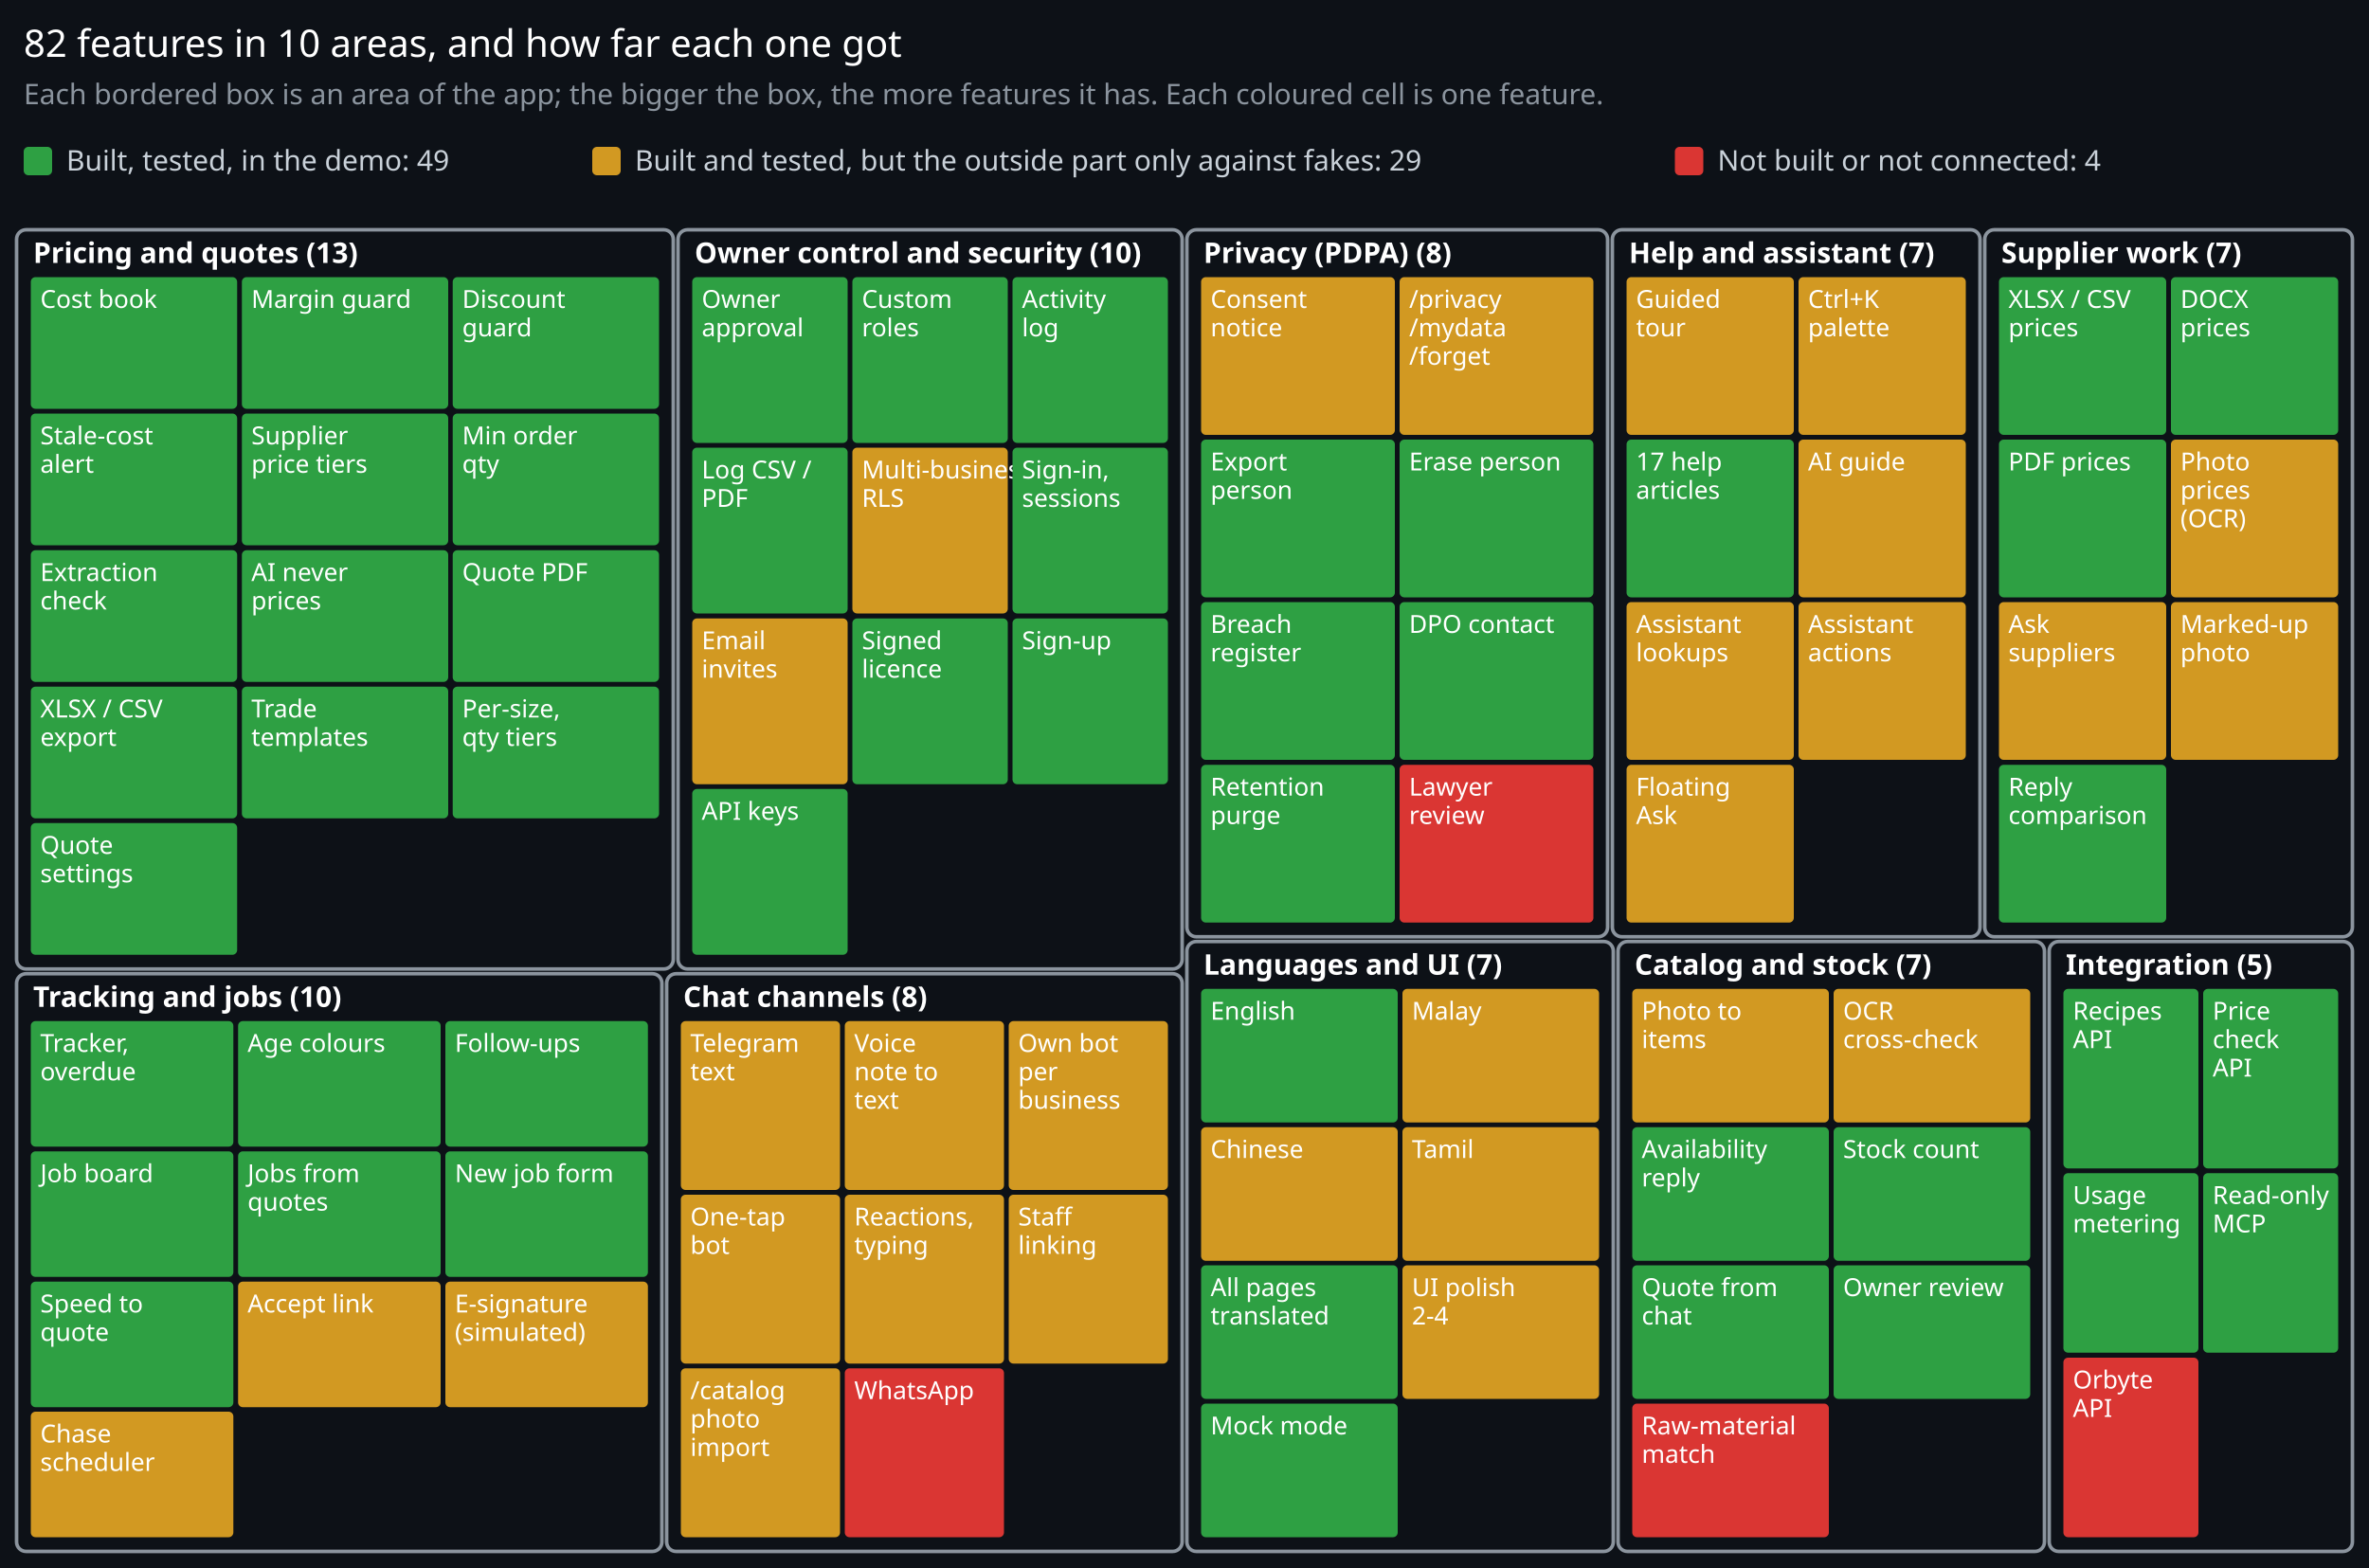
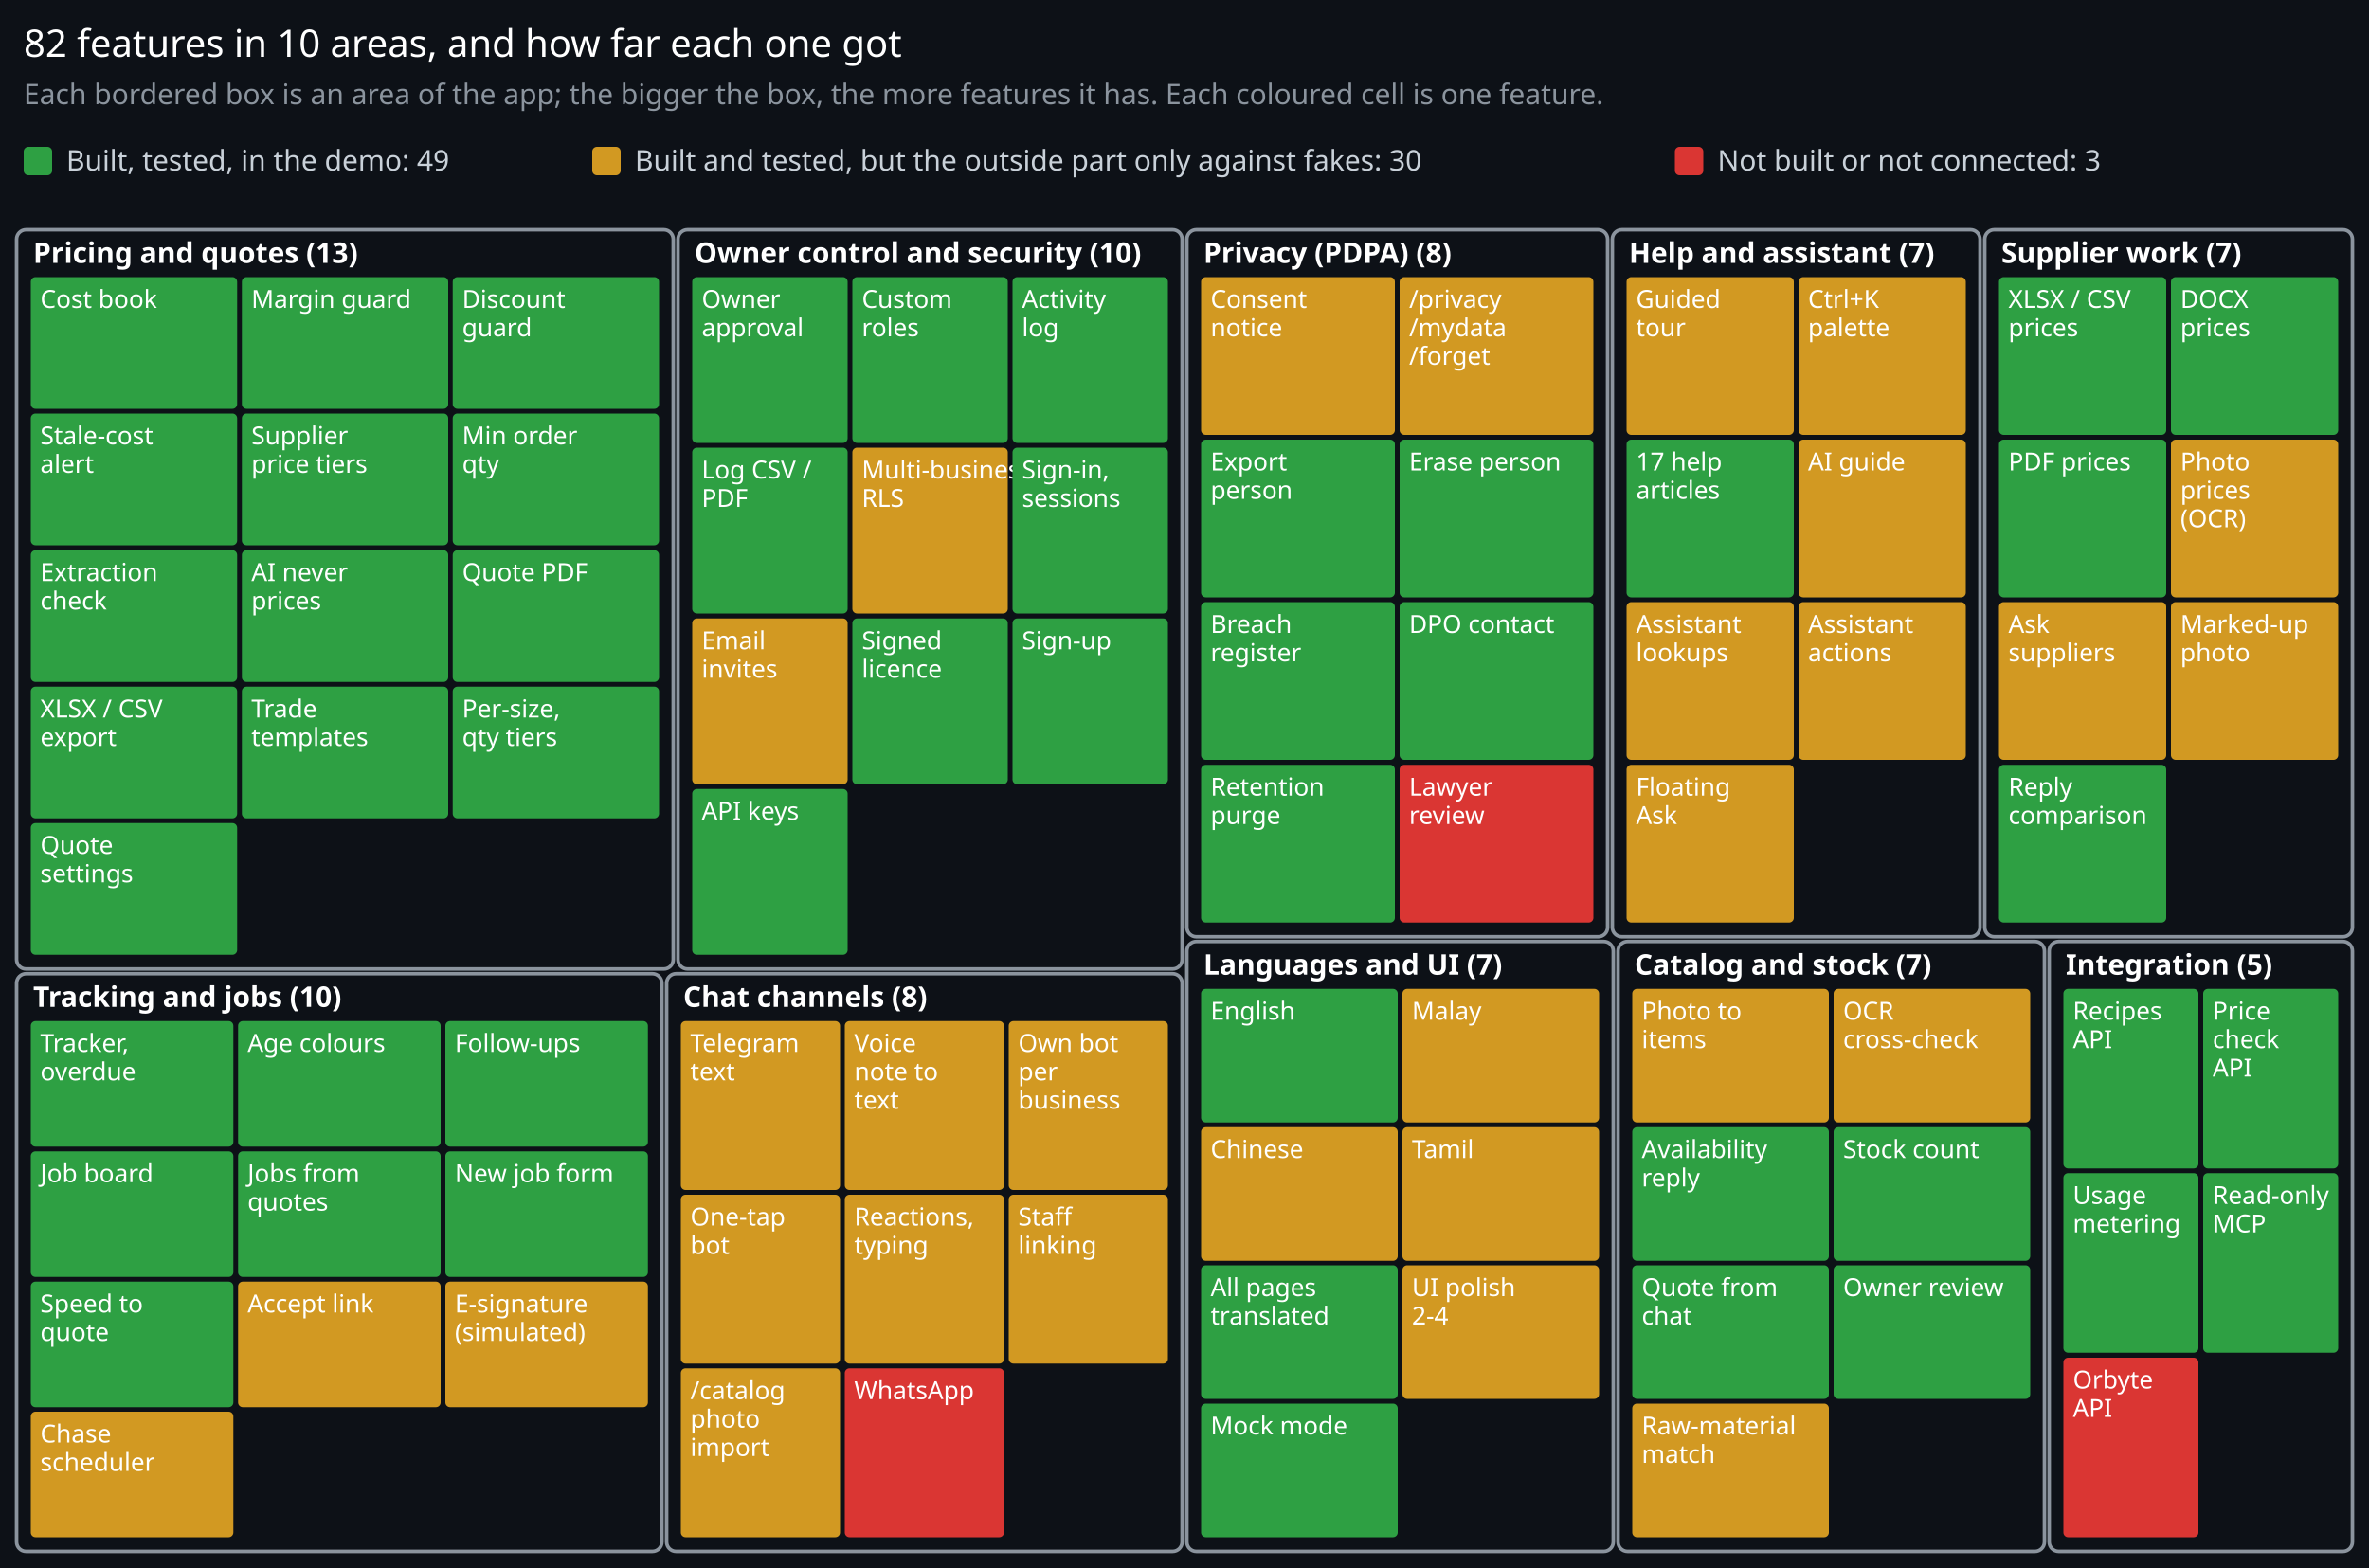
<svg xmlns="http://www.w3.org/2000/svg" width="1000" height="662" viewBox="0 0 1000 662">
  <rect width="100%" height="100%" fill="#0d1117" />
  <text x="10" y="24" fill="#fff" font-family="sans-serif" font-size="16">82 features in 10 areas, and how far each one got</text>
  <text x="10" y="44" fill="#8b949e" font-family="sans-serif" font-size="12">Each bordered box is an area of the app; the bigger the box, the more features it has. Each coloured cell is one feature.</text>
  <rect x="10" y="62" width="12" height="12" rx="2" fill="#2ea043" />
  <text x="28" y="72" fill="#c9d1d9" font-family="sans-serif" font-size="12">Built, tested, in the demo: 49</text>
  <rect x="250" y="62" width="12" height="12" rx="2" fill="#d29922" />
-   <text x="268" y="72" fill="#c9d1d9" font-family="sans-serif" font-size="12">Built and tested, but the outside part only against fakes: 29</text>
+   <text x="268" y="72" fill="#c9d1d9" font-family="sans-serif" font-size="12">Built and tested, but the outside part only against fakes: 30</text>
  <rect x="707" y="62" width="12" height="12" rx="2" fill="#da3633" />
-   <text x="725" y="72" fill="#c9d1d9" font-family="sans-serif" font-size="12">Not built or not connected: 4</text>
+   <text x="725" y="72" fill="#c9d1d9" font-family="sans-serif" font-size="12">Not built or not connected: 3</text>
  <rect x="7.0" y="97.0" width="277.2" height="312.1" rx="4" fill="none" stroke="#8b949e" stroke-width="1.5" />
  <text x="14.0" y="111.0" fill="#fff" font-family="sans-serif" font-size="12" font-weight="bold">Pricing and quotes (13)</text>
  <g>
    <rect x="13.0" y="117.0" width="87.1" height="55.6" rx="2" fill="#2ea043" />
    <text x="17.0" y="130.0" fill="#fff" font-family="sans-serif" font-size="10.5">Cost book</text>
  </g>
  <g>
    <rect x="102.1" y="117.0" width="87.1" height="55.6" rx="2" fill="#2ea043" />
    <text x="106.1" y="130.0" fill="#fff" font-family="sans-serif" font-size="10.5">Margin guard</text>
  </g>
  <g>
    <rect x="191.1" y="117.0" width="87.1" height="55.6" rx="2" fill="#2ea043" />
    <text x="195.1" y="130.0" fill="#fff" font-family="sans-serif" font-size="10.5">Discount</text>
    <text x="195.1" y="142.0" fill="#fff" font-family="sans-serif" font-size="10.5">guard</text>
  </g>
  <g>
    <rect x="13.0" y="174.6" width="87.1" height="55.6" rx="2" fill="#2ea043" />
    <text x="17.0" y="187.6" fill="#fff" font-family="sans-serif" font-size="10.5">Stale-cost</text>
    <text x="17.0" y="199.6" fill="#fff" font-family="sans-serif" font-size="10.5">alert</text>
  </g>
  <g>
    <rect x="102.1" y="174.6" width="87.1" height="55.6" rx="2" fill="#2ea043" />
    <text x="106.1" y="187.6" fill="#fff" font-family="sans-serif" font-size="10.5">Supplier</text>
    <text x="106.1" y="199.6" fill="#fff" font-family="sans-serif" font-size="10.5">price tiers</text>
  </g>
  <g>
    <rect x="191.1" y="174.6" width="87.1" height="55.6" rx="2" fill="#2ea043" />
    <text x="195.1" y="187.6" fill="#fff" font-family="sans-serif" font-size="10.5">Min order</text>
    <text x="195.1" y="199.6" fill="#fff" font-family="sans-serif" font-size="10.5">qty</text>
  </g>
  <g>
    <rect x="13.0" y="232.3" width="87.1" height="55.6" rx="2" fill="#2ea043" />
    <text x="17.0" y="245.3" fill="#fff" font-family="sans-serif" font-size="10.5">Extraction</text>
    <text x="17.0" y="257.3" fill="#fff" font-family="sans-serif" font-size="10.5">check</text>
  </g>
  <g>
    <rect x="102.1" y="232.3" width="87.1" height="55.6" rx="2" fill="#2ea043" />
    <text x="106.1" y="245.3" fill="#fff" font-family="sans-serif" font-size="10.5">AI never</text>
    <text x="106.1" y="257.3" fill="#fff" font-family="sans-serif" font-size="10.5">prices</text>
  </g>
  <g>
    <rect x="191.1" y="232.3" width="87.1" height="55.6" rx="2" fill="#2ea043" />
    <text x="195.1" y="245.3" fill="#fff" font-family="sans-serif" font-size="10.5">Quote PDF</text>
  </g>
  <g>
    <rect x="13.0" y="289.9" width="87.1" height="55.6" rx="2" fill="#2ea043" />
    <text x="17.0" y="302.9" fill="#fff" font-family="sans-serif" font-size="10.5">XLSX / CSV</text>
    <text x="17.0" y="314.9" fill="#fff" font-family="sans-serif" font-size="10.5">export</text>
  </g>
  <g>
    <rect x="102.1" y="289.9" width="87.1" height="55.6" rx="2" fill="#2ea043" />
    <text x="106.1" y="302.9" fill="#fff" font-family="sans-serif" font-size="10.5">Trade</text>
    <text x="106.1" y="314.9" fill="#fff" font-family="sans-serif" font-size="10.5">templates</text>
  </g>
  <g>
    <rect x="191.1" y="289.9" width="87.1" height="55.6" rx="2" fill="#2ea043" />
    <text x="195.1" y="302.9" fill="#fff" font-family="sans-serif" font-size="10.5">Per-size,</text>
    <text x="195.1" y="314.9" fill="#fff" font-family="sans-serif" font-size="10.5">qty tiers</text>
  </g>
  <g>
    <rect x="13.0" y="347.5" width="87.1" height="55.6" rx="2" fill="#2ea043" />
    <text x="17.0" y="360.5" fill="#fff" font-family="sans-serif" font-size="10.5">Quote</text>
    <text x="17.0" y="372.5" fill="#fff" font-family="sans-serif" font-size="10.5">settings</text>
  </g>
  <rect x="286.2" y="97.0" width="212.8" height="312.1" rx="4" fill="none" stroke="#8b949e" stroke-width="1.5" />
  <text x="293.2" y="111.0" fill="#fff" font-family="sans-serif" font-size="12" font-weight="bold">Owner control and security (10)</text>
  <g>
    <rect x="292.2" y="117.0" width="65.6" height="70.0" rx="2" fill="#2ea043" />
    <text x="296.2" y="130.0" fill="#fff" font-family="sans-serif" font-size="10.5">Owner</text>
    <text x="296.2" y="142.0" fill="#fff" font-family="sans-serif" font-size="10.5">approval</text>
  </g>
  <g>
    <rect x="359.8" y="117.0" width="65.6" height="70.0" rx="2" fill="#2ea043" />
    <text x="363.8" y="130.0" fill="#fff" font-family="sans-serif" font-size="10.5">Custom</text>
    <text x="363.8" y="142.0" fill="#fff" font-family="sans-serif" font-size="10.5">roles</text>
  </g>
  <g>
    <rect x="427.4" y="117.0" width="65.6" height="70.0" rx="2" fill="#2ea043" />
    <text x="431.4" y="130.0" fill="#fff" font-family="sans-serif" font-size="10.5">Activity</text>
    <text x="431.4" y="142.0" fill="#fff" font-family="sans-serif" font-size="10.5">log</text>
  </g>
  <g>
    <rect x="292.2" y="189.0" width="65.6" height="70.0" rx="2" fill="#2ea043" />
    <text x="296.2" y="202.0" fill="#fff" font-family="sans-serif" font-size="10.5">Log CSV /</text>
    <text x="296.2" y="214.0" fill="#fff" font-family="sans-serif" font-size="10.5">PDF</text>
  </g>
  <g>
    <rect x="359.8" y="189.0" width="65.6" height="70.0" rx="2" fill="#d29922" />
    <text x="363.8" y="202.0" fill="#fff" font-family="sans-serif" font-size="10.5">Multi-business</text>
    <text x="363.8" y="214.0" fill="#fff" font-family="sans-serif" font-size="10.5">RLS</text>
  </g>
  <g>
    <rect x="427.4" y="189.0" width="65.6" height="70.0" rx="2" fill="#2ea043" />
    <text x="431.4" y="202.0" fill="#fff" font-family="sans-serif" font-size="10.5">Sign-in,</text>
    <text x="431.4" y="214.0" fill="#fff" font-family="sans-serif" font-size="10.5">sessions</text>
  </g>
  <g>
    <rect x="292.2" y="261.1" width="65.6" height="70.0" rx="2" fill="#d29922" />
    <text x="296.2" y="274.1" fill="#fff" font-family="sans-serif" font-size="10.5">Email</text>
    <text x="296.2" y="286.1" fill="#fff" font-family="sans-serif" font-size="10.5">invites</text>
  </g>
  <g>
    <rect x="359.8" y="261.1" width="65.6" height="70.0" rx="2" fill="#2ea043" />
    <text x="363.8" y="274.1" fill="#fff" font-family="sans-serif" font-size="10.5">Signed</text>
    <text x="363.8" y="286.1" fill="#fff" font-family="sans-serif" font-size="10.5">licence</text>
  </g>
  <g>
    <rect x="427.4" y="261.1" width="65.6" height="70.0" rx="2" fill="#2ea043" />
    <text x="431.4" y="274.1" fill="#fff" font-family="sans-serif" font-size="10.5">Sign-up</text>
  </g>
  <g>
    <rect x="292.2" y="333.1" width="65.6" height="70.0" rx="2" fill="#2ea043" />
    <text x="296.2" y="346.1" fill="#fff" font-family="sans-serif" font-size="10.5">API keys</text>
  </g>
  <rect x="7.0" y="411.1" width="272.4" height="243.9" rx="4" fill="none" stroke="#8b949e" stroke-width="1.5" />
  <text x="14.0" y="425.1" fill="#fff" font-family="sans-serif" font-size="12" font-weight="bold">Tracking and jobs (10)</text>
  <g>
    <rect x="13.0" y="431.1" width="85.5" height="53.0" rx="2" fill="#2ea043" />
    <text x="17.0" y="444.1" fill="#fff" font-family="sans-serif" font-size="10.5">Tracker,</text>
    <text x="17.0" y="456.1" fill="#fff" font-family="sans-serif" font-size="10.5">overdue</text>
  </g>
  <g>
    <rect x="100.5" y="431.1" width="85.5" height="53.0" rx="2" fill="#2ea043" />
    <text x="104.5" y="444.1" fill="#fff" font-family="sans-serif" font-size="10.5">Age colours</text>
  </g>
  <g>
    <rect x="188.0" y="431.1" width="85.5" height="53.0" rx="2" fill="#2ea043" />
    <text x="192.0" y="444.1" fill="#fff" font-family="sans-serif" font-size="10.5">Follow-ups</text>
  </g>
  <g>
    <rect x="13.0" y="486.1" width="85.5" height="53.0" rx="2" fill="#2ea043" />
    <text x="17.0" y="499.1" fill="#fff" font-family="sans-serif" font-size="10.5">Job board</text>
  </g>
  <g>
    <rect x="100.5" y="486.1" width="85.5" height="53.0" rx="2" fill="#2ea043" />
    <text x="104.5" y="499.1" fill="#fff" font-family="sans-serif" font-size="10.5">Jobs from</text>
    <text x="104.5" y="511.1" fill="#fff" font-family="sans-serif" font-size="10.5">quotes</text>
  </g>
  <g>
    <rect x="188.0" y="486.1" width="85.5" height="53.0" rx="2" fill="#2ea043" />
    <text x="192.0" y="499.1" fill="#fff" font-family="sans-serif" font-size="10.5">New job form</text>
  </g>
  <g>
    <rect x="13.0" y="541.1" width="85.5" height="53.0" rx="2" fill="#2ea043" />
    <text x="17.0" y="554.1" fill="#fff" font-family="sans-serif" font-size="10.5">Speed to</text>
    <text x="17.0" y="566.1" fill="#fff" font-family="sans-serif" font-size="10.5">quote</text>
  </g>
  <g>
    <rect x="100.5" y="541.1" width="85.5" height="53.0" rx="2" fill="#d29922" />
    <text x="104.5" y="554.1" fill="#fff" font-family="sans-serif" font-size="10.5">Accept link</text>
  </g>
  <g>
    <rect x="188.0" y="541.1" width="85.5" height="53.0" rx="2" fill="#d29922" />
    <text x="192.0" y="554.1" fill="#fff" font-family="sans-serif" font-size="10.5">E-signature</text>
    <text x="192.0" y="566.1" fill="#fff" font-family="sans-serif" font-size="10.5">(simulated)</text>
  </g>
  <g>
    <rect x="13.0" y="596.0" width="85.5" height="53.0" rx="2" fill="#d29922" />
    <text x="17.0" y="609.0" fill="#fff" font-family="sans-serif" font-size="10.5">Chase</text>
    <text x="17.0" y="621.0" fill="#fff" font-family="sans-serif" font-size="10.5">scheduler</text>
  </g>
  <rect x="281.4" y="411.1" width="217.6" height="243.9" rx="4" fill="none" stroke="#8b949e" stroke-width="1.5" />
  <text x="288.4" y="425.1" fill="#fff" font-family="sans-serif" font-size="12" font-weight="bold">Chat channels (8)</text>
  <g>
    <rect x="287.4" y="431.1" width="67.2" height="71.3" rx="2" fill="#d29922" />
    <text x="291.4" y="444.1" fill="#fff" font-family="sans-serif" font-size="10.5">Telegram</text>
    <text x="291.4" y="456.1" fill="#fff" font-family="sans-serif" font-size="10.5">text</text>
  </g>
  <g>
    <rect x="356.6" y="431.1" width="67.2" height="71.3" rx="2" fill="#d29922" />
    <text x="360.6" y="444.1" fill="#fff" font-family="sans-serif" font-size="10.5">Voice</text>
    <text x="360.6" y="456.1" fill="#fff" font-family="sans-serif" font-size="10.5">note to</text>
    <text x="360.6" y="468.1" fill="#fff" font-family="sans-serif" font-size="10.5">text</text>
  </g>
  <g>
    <rect x="425.8" y="431.1" width="67.2" height="71.3" rx="2" fill="#d29922" />
    <text x="429.8" y="444.1" fill="#fff" font-family="sans-serif" font-size="10.5">Own bot</text>
    <text x="429.8" y="456.1" fill="#fff" font-family="sans-serif" font-size="10.5">per</text>
    <text x="429.8" y="468.1" fill="#fff" font-family="sans-serif" font-size="10.5">business</text>
  </g>
  <g>
    <rect x="287.4" y="504.4" width="67.2" height="71.3" rx="2" fill="#d29922" />
    <text x="291.4" y="517.4" fill="#fff" font-family="sans-serif" font-size="10.5">One-tap</text>
    <text x="291.4" y="529.4" fill="#fff" font-family="sans-serif" font-size="10.5">bot</text>
  </g>
  <g>
    <rect x="356.6" y="504.4" width="67.2" height="71.3" rx="2" fill="#d29922" />
    <text x="360.6" y="517.4" fill="#fff" font-family="sans-serif" font-size="10.5">Reactions,</text>
    <text x="360.6" y="529.4" fill="#fff" font-family="sans-serif" font-size="10.5">typing</text>
  </g>
  <g>
    <rect x="425.8" y="504.4" width="67.2" height="71.3" rx="2" fill="#d29922" />
    <text x="429.8" y="517.4" fill="#fff" font-family="sans-serif" font-size="10.5">Staff</text>
    <text x="429.8" y="529.4" fill="#fff" font-family="sans-serif" font-size="10.5">linking</text>
  </g>
  <g>
    <rect x="287.4" y="577.7" width="67.2" height="71.3" rx="2" fill="#d29922" />
    <text x="291.4" y="590.7" fill="#fff" font-family="sans-serif" font-size="10.5">/catalog</text>
    <text x="291.4" y="602.7" fill="#fff" font-family="sans-serif" font-size="10.5">photo</text>
    <text x="291.4" y="614.7" fill="#fff" font-family="sans-serif" font-size="10.5">import</text>
  </g>
  <g>
    <rect x="356.6" y="577.7" width="67.2" height="71.3" rx="2" fill="#da3633" />
    <text x="360.6" y="590.7" fill="#fff" font-family="sans-serif" font-size="10.5">WhatsApp</text>
  </g>
  <rect x="501.0" y="97.0" width="177.6" height="298.5" rx="4" fill="none" stroke="#8b949e" stroke-width="1.5" />
  <text x="508.0" y="111.0" fill="#fff" font-family="sans-serif" font-size="12" font-weight="bold">Privacy (PDPA) (8)</text>
  <g>
    <rect x="507.0" y="117.0" width="81.8" height="66.6" rx="2" fill="#d29922" />
    <text x="511.0" y="130.0" fill="#fff" font-family="sans-serif" font-size="10.5">Consent</text>
    <text x="511.0" y="142.0" fill="#fff" font-family="sans-serif" font-size="10.5">notice</text>
  </g>
  <g>
    <rect x="590.8" y="117.0" width="81.8" height="66.6" rx="2" fill="#d29922" />
    <text x="594.8" y="130.0" fill="#fff" font-family="sans-serif" font-size="10.5">/privacy</text>
    <text x="594.8" y="142.0" fill="#fff" font-family="sans-serif" font-size="10.5">/mydata</text>
    <text x="594.8" y="154.0" fill="#fff" font-family="sans-serif" font-size="10.5">/forget</text>
  </g>
  <g>
    <rect x="507.0" y="185.6" width="81.8" height="66.6" rx="2" fill="#2ea043" />
    <text x="511.0" y="198.6" fill="#fff" font-family="sans-serif" font-size="10.5">Export</text>
    <text x="511.0" y="210.6" fill="#fff" font-family="sans-serif" font-size="10.5">person</text>
  </g>
  <g>
    <rect x="590.8" y="185.6" width="81.8" height="66.6" rx="2" fill="#2ea043" />
    <text x="594.8" y="198.6" fill="#fff" font-family="sans-serif" font-size="10.5">Erase person</text>
  </g>
  <g>
    <rect x="507.0" y="254.2" width="81.8" height="66.6" rx="2" fill="#2ea043" />
    <text x="511.0" y="267.2" fill="#fff" font-family="sans-serif" font-size="10.5">Breach</text>
    <text x="511.0" y="279.2" fill="#fff" font-family="sans-serif" font-size="10.5">register</text>
  </g>
  <g>
    <rect x="590.8" y="254.2" width="81.8" height="66.6" rx="2" fill="#2ea043" />
    <text x="594.8" y="267.2" fill="#fff" font-family="sans-serif" font-size="10.5">DPO contact</text>
  </g>
  <g>
    <rect x="507.0" y="322.9" width="81.8" height="66.6" rx="2" fill="#2ea043" />
    <text x="511.0" y="335.9" fill="#fff" font-family="sans-serif" font-size="10.5">Retention</text>
    <text x="511.0" y="347.9" fill="#fff" font-family="sans-serif" font-size="10.5">purge</text>
  </g>
  <g>
    <rect x="590.8" y="322.9" width="81.8" height="66.6" rx="2" fill="#da3633" />
    <text x="594.8" y="335.9" fill="#fff" font-family="sans-serif" font-size="10.5">Lawyer</text>
    <text x="594.8" y="347.9" fill="#fff" font-family="sans-serif" font-size="10.5">review</text>
  </g>
  <rect x="680.6" y="97.0" width="155.2" height="298.5" rx="4" fill="none" stroke="#8b949e" stroke-width="1.5" />
  <text x="687.6" y="111.0" fill="#fff" font-family="sans-serif" font-size="12" font-weight="bold">Help and assistant (7)</text>
  <g>
    <rect x="686.6" y="117.0" width="70.6" height="66.6" rx="2" fill="#d29922" />
    <text x="690.6" y="130.0" fill="#fff" font-family="sans-serif" font-size="10.5">Guided</text>
    <text x="690.6" y="142.0" fill="#fff" font-family="sans-serif" font-size="10.5">tour</text>
  </g>
  <g>
    <rect x="759.2" y="117.0" width="70.6" height="66.6" rx="2" fill="#d29922" />
    <text x="763.2" y="130.0" fill="#fff" font-family="sans-serif" font-size="10.5">Ctrl+K</text>
    <text x="763.2" y="142.0" fill="#fff" font-family="sans-serif" font-size="10.5">palette</text>
  </g>
  <g>
    <rect x="686.6" y="185.6" width="70.6" height="66.6" rx="2" fill="#2ea043" />
    <text x="690.6" y="198.6" fill="#fff" font-family="sans-serif" font-size="10.5">17 help</text>
    <text x="690.6" y="210.6" fill="#fff" font-family="sans-serif" font-size="10.5">articles</text>
  </g>
  <g>
    <rect x="759.2" y="185.6" width="70.6" height="66.6" rx="2" fill="#d29922" />
    <text x="763.2" y="198.6" fill="#fff" font-family="sans-serif" font-size="10.5">AI guide</text>
  </g>
  <g>
    <rect x="686.6" y="254.2" width="70.6" height="66.6" rx="2" fill="#d29922" />
    <text x="690.6" y="267.2" fill="#fff" font-family="sans-serif" font-size="10.5">Assistant</text>
    <text x="690.6" y="279.2" fill="#fff" font-family="sans-serif" font-size="10.5">lookups</text>
  </g>
  <g>
    <rect x="759.2" y="254.2" width="70.6" height="66.6" rx="2" fill="#d29922" />
    <text x="763.2" y="267.2" fill="#fff" font-family="sans-serif" font-size="10.5">Assistant</text>
    <text x="763.2" y="279.2" fill="#fff" font-family="sans-serif" font-size="10.5">actions</text>
  </g>
  <g>
    <rect x="686.6" y="322.9" width="70.6" height="66.6" rx="2" fill="#d29922" />
    <text x="690.6" y="335.9" fill="#fff" font-family="sans-serif" font-size="10.5">Floating</text>
    <text x="690.6" y="347.9" fill="#fff" font-family="sans-serif" font-size="10.5">Ask</text>
  </g>
  <rect x="837.8" y="97.0" width="155.2" height="298.5" rx="4" fill="none" stroke="#8b949e" stroke-width="1.5" />
  <text x="844.8" y="111.0" fill="#fff" font-family="sans-serif" font-size="12" font-weight="bold">Supplier work (7)</text>
  <g>
    <rect x="843.8" y="117.0" width="70.6" height="66.6" rx="2" fill="#2ea043" />
    <text x="847.8" y="130.0" fill="#fff" font-family="sans-serif" font-size="10.5">XLSX / CSV</text>
    <text x="847.8" y="142.0" fill="#fff" font-family="sans-serif" font-size="10.5">prices</text>
  </g>
  <g>
    <rect x="916.4" y="117.0" width="70.6" height="66.6" rx="2" fill="#2ea043" />
    <text x="920.4" y="130.0" fill="#fff" font-family="sans-serif" font-size="10.5">DOCX</text>
    <text x="920.4" y="142.0" fill="#fff" font-family="sans-serif" font-size="10.5">prices</text>
  </g>
  <g>
    <rect x="843.8" y="185.6" width="70.6" height="66.6" rx="2" fill="#2ea043" />
    <text x="847.8" y="198.6" fill="#fff" font-family="sans-serif" font-size="10.5">PDF prices</text>
  </g>
  <g>
    <rect x="916.4" y="185.6" width="70.6" height="66.6" rx="2" fill="#d29922" />
    <text x="920.4" y="198.6" fill="#fff" font-family="sans-serif" font-size="10.5">Photo</text>
    <text x="920.4" y="210.6" fill="#fff" font-family="sans-serif" font-size="10.5">prices</text>
    <text x="920.4" y="222.6" fill="#fff" font-family="sans-serif" font-size="10.5">(OCR)</text>
  </g>
  <g>
    <rect x="843.8" y="254.2" width="70.6" height="66.6" rx="2" fill="#d29922" />
    <text x="847.8" y="267.2" fill="#fff" font-family="sans-serif" font-size="10.5">Ask</text>
    <text x="847.8" y="279.2" fill="#fff" font-family="sans-serif" font-size="10.5">suppliers</text>
  </g>
  <g>
    <rect x="916.4" y="254.2" width="70.6" height="66.6" rx="2" fill="#d29922" />
    <text x="920.4" y="267.2" fill="#fff" font-family="sans-serif" font-size="10.5">Marked-up</text>
    <text x="920.4" y="279.2" fill="#fff" font-family="sans-serif" font-size="10.5">photo</text>
  </g>
  <g>
    <rect x="843.8" y="322.9" width="70.6" height="66.6" rx="2" fill="#2ea043" />
    <text x="847.8" y="335.9" fill="#fff" font-family="sans-serif" font-size="10.5">Reply</text>
    <text x="847.8" y="347.9" fill="#fff" font-family="sans-serif" font-size="10.5">comparison</text>
  </g>
  <rect x="501.0" y="397.5" width="180.0" height="257.5" rx="4" fill="none" stroke="#8b949e" stroke-width="1.5" />
  <text x="508.0" y="411.5" fill="#fff" font-family="sans-serif" font-size="12" font-weight="bold">Languages and UI (7)</text>
  <g>
    <rect x="507.0" y="417.5" width="83.0" height="56.4" rx="2" fill="#2ea043" />
    <text x="511.0" y="430.5" fill="#fff" font-family="sans-serif" font-size="10.5">English</text>
  </g>
  <g>
    <rect x="592.0" y="417.5" width="83.0" height="56.4" rx="2" fill="#d29922" />
    <text x="596.0" y="430.5" fill="#fff" font-family="sans-serif" font-size="10.5">Malay</text>
  </g>
  <g>
    <rect x="507.0" y="475.9" width="83.0" height="56.4" rx="2" fill="#d29922" />
    <text x="511.0" y="488.9" fill="#fff" font-family="sans-serif" font-size="10.5">Chinese</text>
  </g>
  <g>
    <rect x="592.0" y="475.9" width="83.0" height="56.4" rx="2" fill="#d29922" />
    <text x="596.0" y="488.9" fill="#fff" font-family="sans-serif" font-size="10.5">Tamil</text>
  </g>
  <g>
    <rect x="507.0" y="534.2" width="83.0" height="56.4" rx="2" fill="#2ea043" />
    <text x="511.0" y="547.2" fill="#fff" font-family="sans-serif" font-size="10.5">All pages</text>
    <text x="511.0" y="559.2" fill="#fff" font-family="sans-serif" font-size="10.5">translated</text>
  </g>
  <g>
    <rect x="592.0" y="534.2" width="83.0" height="56.4" rx="2" fill="#d29922" />
    <text x="596.0" y="547.2" fill="#fff" font-family="sans-serif" font-size="10.5">UI polish</text>
    <text x="596.0" y="559.2" fill="#fff" font-family="sans-serif" font-size="10.5">2-4</text>
  </g>
  <g>
    <rect x="507.0" y="592.6" width="83.0" height="56.4" rx="2" fill="#2ea043" />
    <text x="511.0" y="605.6" fill="#fff" font-family="sans-serif" font-size="10.5">Mock mode</text>
  </g>
  <rect x="683.0" y="397.5" width="180.0" height="257.5" rx="4" fill="none" stroke="#8b949e" stroke-width="1.5" />
  <text x="690.0" y="411.5" fill="#fff" font-family="sans-serif" font-size="12" font-weight="bold">Catalog and stock (7)</text>
  <g>
    <rect x="689.0" y="417.5" width="83.0" height="56.4" rx="2" fill="#d29922" />
    <text x="693.0" y="430.5" fill="#fff" font-family="sans-serif" font-size="10.5">Photo to</text>
    <text x="693.0" y="442.5" fill="#fff" font-family="sans-serif" font-size="10.5">items</text>
  </g>
  <g>
    <rect x="774.0" y="417.5" width="83.0" height="56.4" rx="2" fill="#d29922" />
    <text x="778.0" y="430.5" fill="#fff" font-family="sans-serif" font-size="10.5">OCR</text>
    <text x="778.0" y="442.5" fill="#fff" font-family="sans-serif" font-size="10.5">cross-check</text>
  </g>
  <g>
    <rect x="689.0" y="475.9" width="83.0" height="56.4" rx="2" fill="#2ea043" />
    <text x="693.0" y="488.9" fill="#fff" font-family="sans-serif" font-size="10.5">Availability</text>
    <text x="693.0" y="500.9" fill="#fff" font-family="sans-serif" font-size="10.5">reply</text>
  </g>
  <g>
    <rect x="774.0" y="475.9" width="83.0" height="56.4" rx="2" fill="#2ea043" />
    <text x="778.0" y="488.9" fill="#fff" font-family="sans-serif" font-size="10.5">Stock count</text>
  </g>
  <g>
    <rect x="689.0" y="534.2" width="83.0" height="56.4" rx="2" fill="#2ea043" />
    <text x="693.0" y="547.2" fill="#fff" font-family="sans-serif" font-size="10.5">Quote from</text>
    <text x="693.0" y="559.2" fill="#fff" font-family="sans-serif" font-size="10.5">chat</text>
  </g>
  <g>
    <rect x="774.0" y="534.2" width="83.0" height="56.4" rx="2" fill="#2ea043" />
    <text x="778.0" y="547.2" fill="#fff" font-family="sans-serif" font-size="10.5">Owner review</text>
  </g>
  <g>
-     <rect x="689.0" y="592.6" width="83.0" height="56.4" rx="2" fill="#da3633" />
+     <rect x="689.0" y="592.6" width="83.0" height="56.4" rx="2" fill="#d29922" />
    <text x="693.0" y="605.6" fill="#fff" font-family="sans-serif" font-size="10.5">Raw-material</text>
    <text x="693.0" y="617.6" fill="#fff" font-family="sans-serif" font-size="10.5">match</text>
  </g>
  <rect x="865.0" y="397.5" width="128.0" height="257.5" rx="4" fill="none" stroke="#8b949e" stroke-width="1.5" />
  <text x="872.0" y="411.5" fill="#fff" font-family="sans-serif" font-size="12" font-weight="bold">Integration (5)</text>
  <g>
    <rect x="871.0" y="417.5" width="57.0" height="75.8" rx="2" fill="#2ea043" />
    <text x="875.0" y="430.5" fill="#fff" font-family="sans-serif" font-size="10.5">Recipes</text>
    <text x="875.0" y="442.5" fill="#fff" font-family="sans-serif" font-size="10.5">API</text>
  </g>
  <g>
    <rect x="930.0" y="417.5" width="57.0" height="75.8" rx="2" fill="#2ea043" />
    <text x="934.0" y="430.5" fill="#fff" font-family="sans-serif" font-size="10.5">Price</text>
    <text x="934.0" y="442.5" fill="#fff" font-family="sans-serif" font-size="10.5">check</text>
    <text x="934.0" y="454.5" fill="#fff" font-family="sans-serif" font-size="10.5">API</text>
  </g>
  <g>
    <rect x="871.0" y="495.3" width="57.0" height="75.8" rx="2" fill="#2ea043" />
    <text x="875.0" y="508.3" fill="#fff" font-family="sans-serif" font-size="10.5">Usage</text>
    <text x="875.0" y="520.3" fill="#fff" font-family="sans-serif" font-size="10.5">metering</text>
  </g>
  <g>
    <rect x="930.0" y="495.3" width="57.0" height="75.8" rx="2" fill="#2ea043" />
    <text x="934.0" y="508.3" fill="#fff" font-family="sans-serif" font-size="10.5">Read-only</text>
    <text x="934.0" y="520.3" fill="#fff" font-family="sans-serif" font-size="10.5">MCP</text>
  </g>
  <g>
    <rect x="871.0" y="573.2" width="57.0" height="75.8" rx="2" fill="#da3633" />
    <text x="875.0" y="586.2" fill="#fff" font-family="sans-serif" font-size="10.5">Orbyte</text>
    <text x="875.0" y="598.2" fill="#fff" font-family="sans-serif" font-size="10.5">API</text>
  </g>
</svg>
